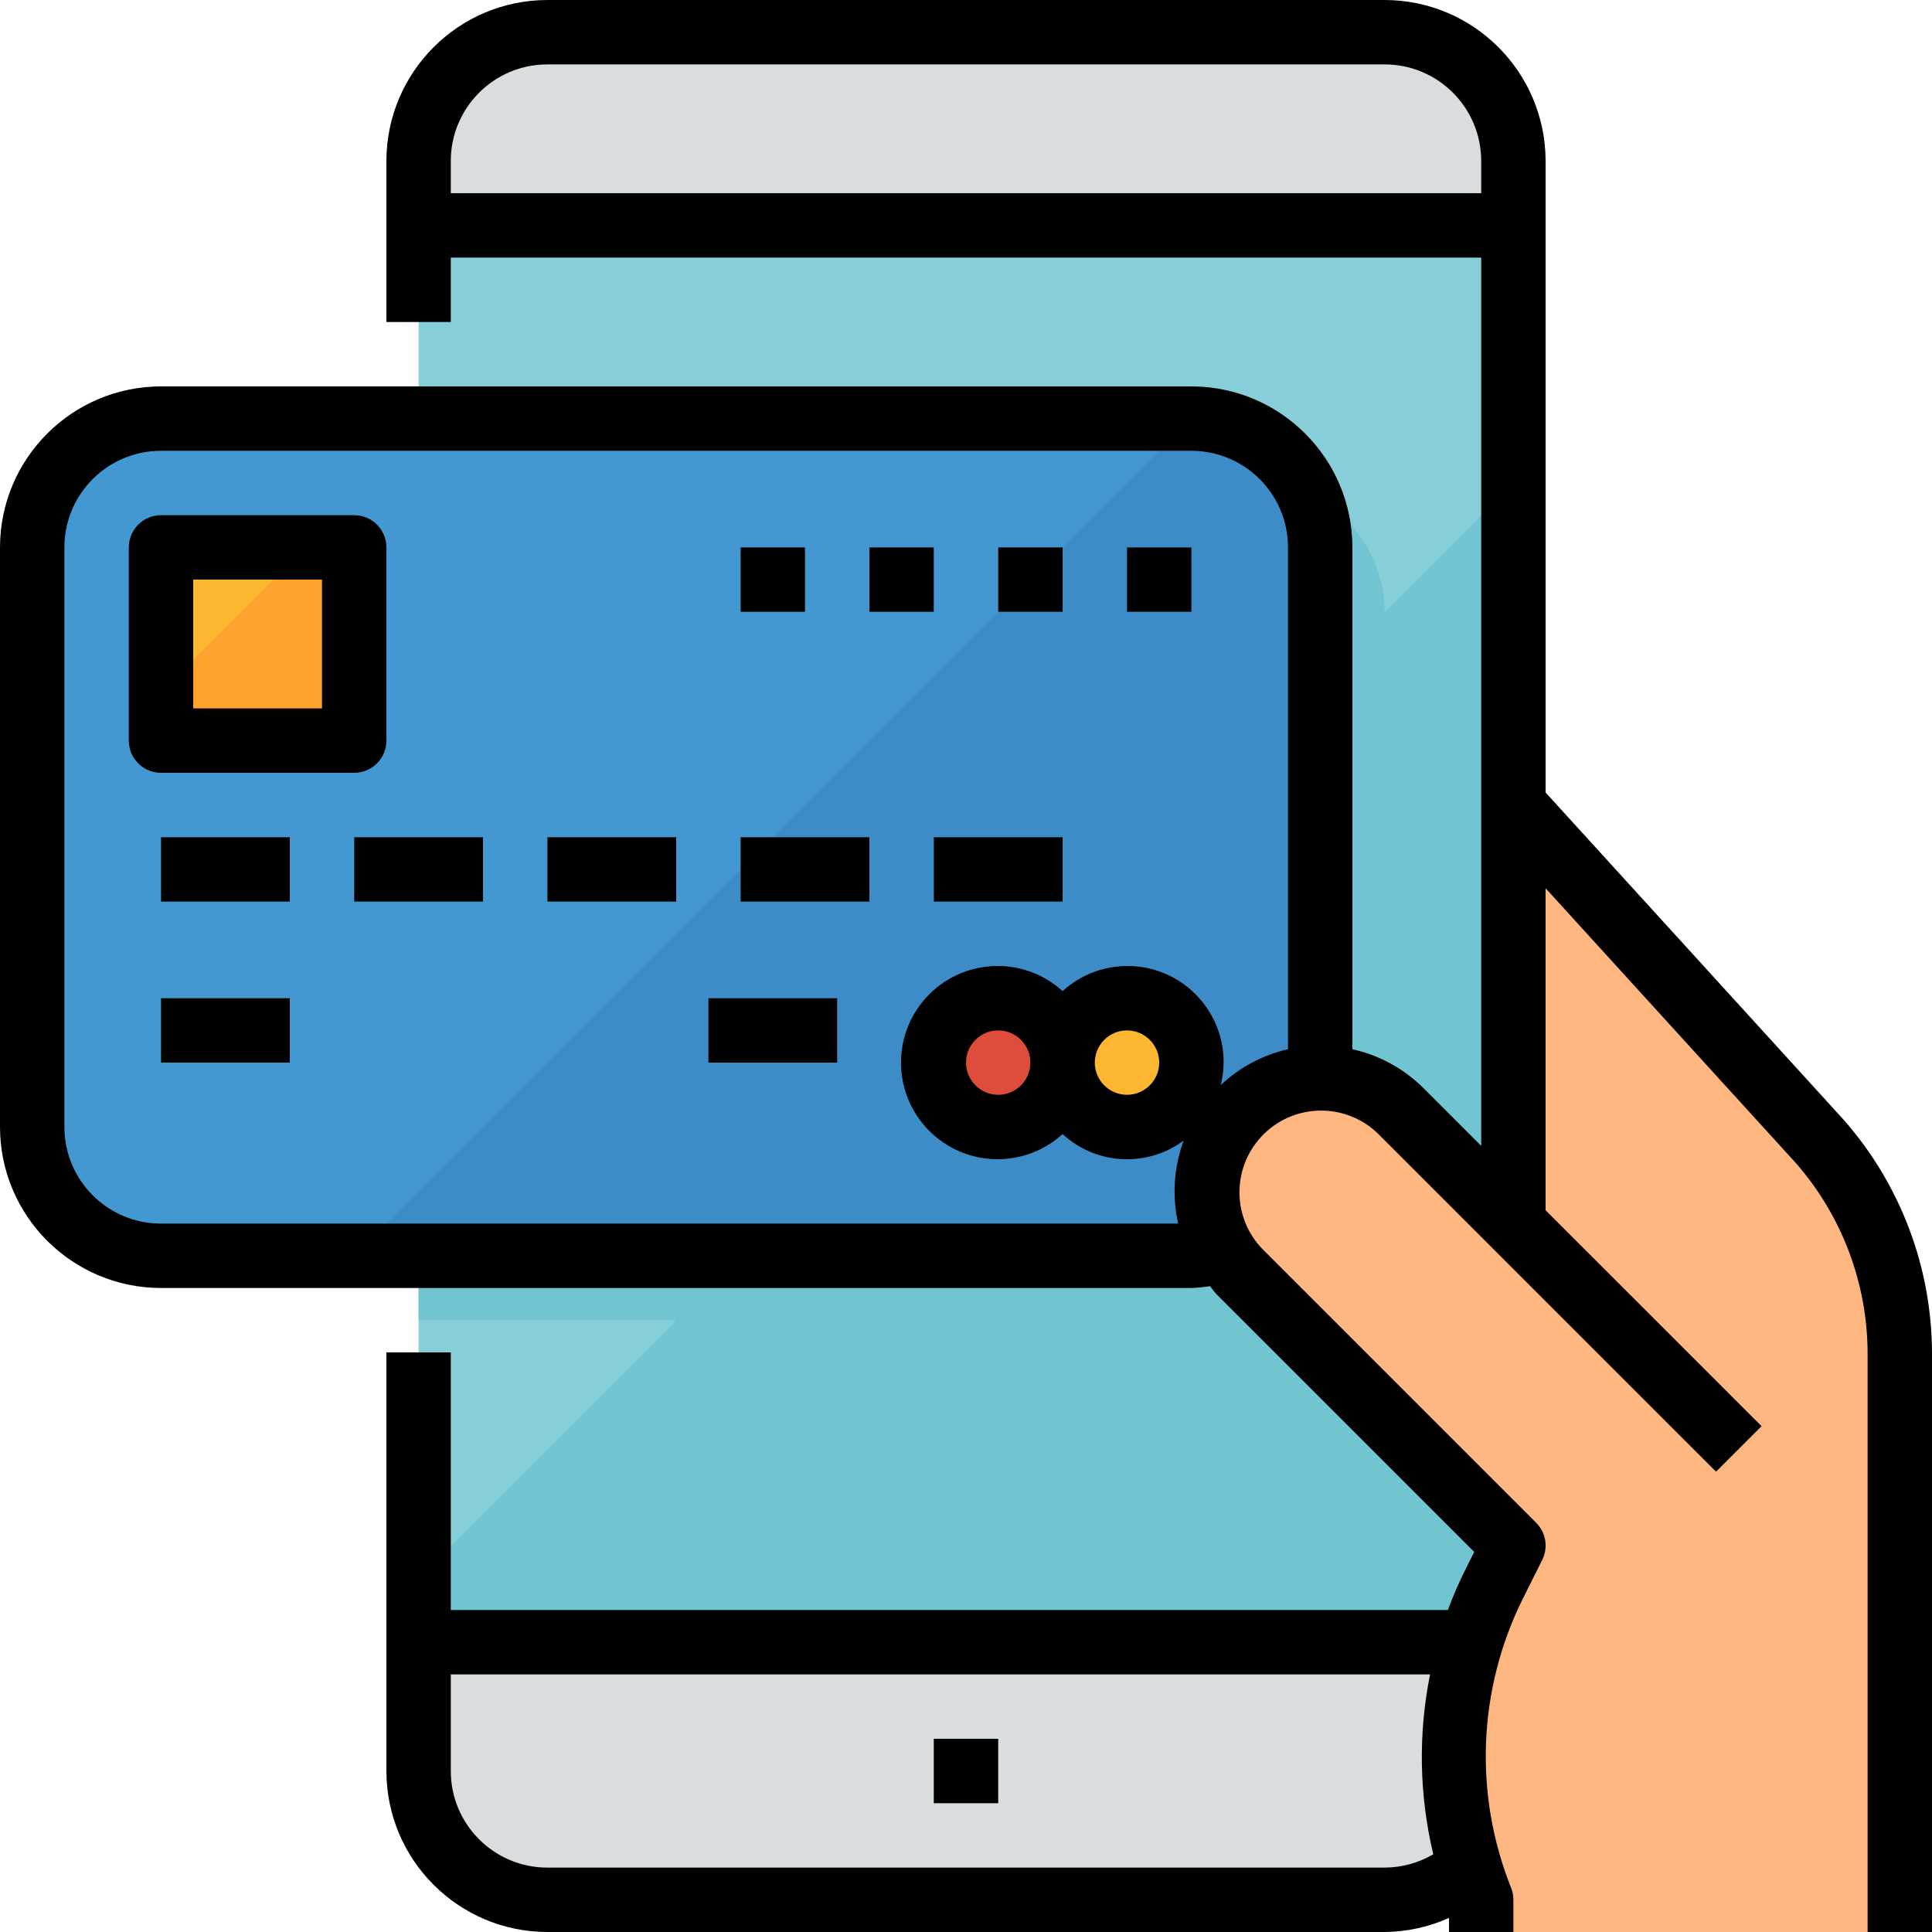
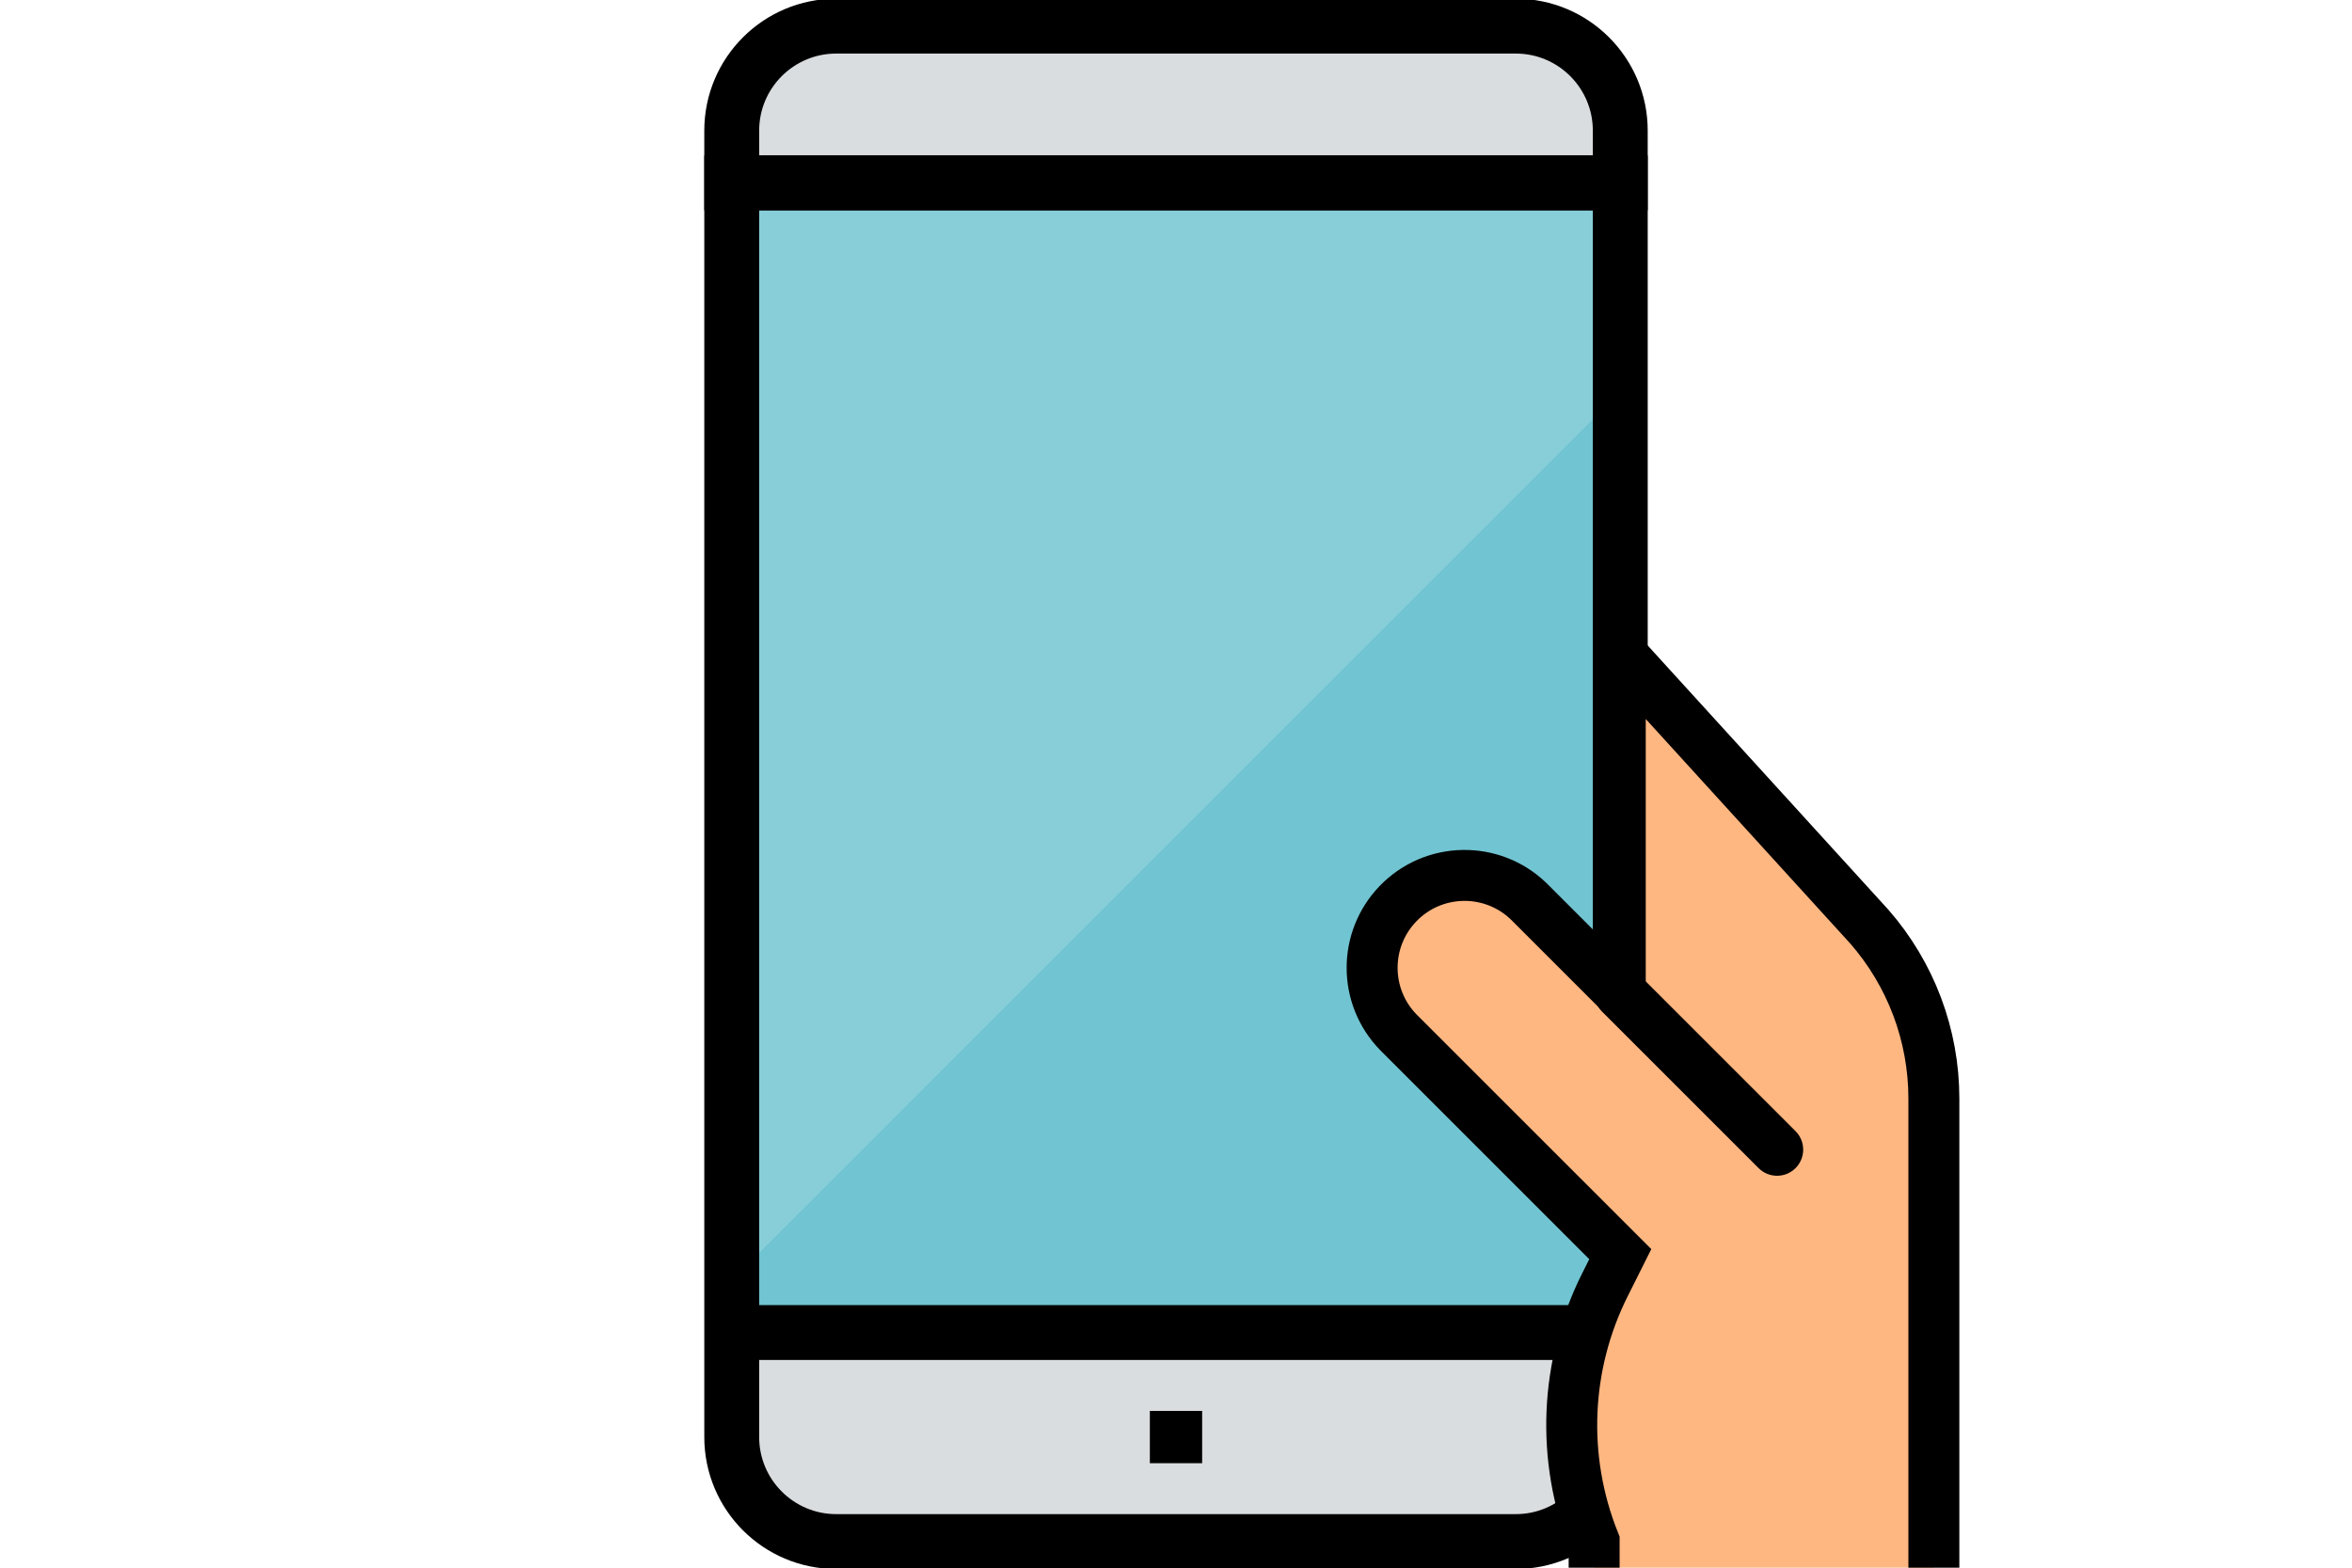
- <svg xmlns="http://www.w3.org/2000/svg" version="1.1" id="Capa_1" x="0px" y="0px" viewBox="0 0 609.677 609.677" style="enable-background:new 0 0 609.677 609.677;" xml:space="preserve">
+ <svg xmlns="http://www.w3.org/2000/svg" version="1.1" id="Capa_1" x="0px" y="0px" viewBox="0 0 600 400" enable-background="new 0 0 600 400" xml:space="preserve">
+   <rect x="186.667" y="46.667" fill="#87CED9" width="226.667" height="293.333" />
+   <polygon fill="#71C4D1" points="186.667,326.667 186.667,340 413.334,340 413.334,100 " />
+   <path fill="#DADDDF" d="M413.334,33.333c0-14.727-11.939-26.667-26.667-26.667H213.333c-14.727,0-26.667,11.94-26.667,26.667v13.333  h226.667L413.334,33.333L413.334,33.333z" />
+   <path fill="#DADDDF" d="M186.667,340v26.667c0,14.727,11.94,26.667,26.667,26.667h173.333c14.727,0,26.667-11.94,26.667-26.667V340  H186.667z" />
+   <rect x="293.333" y="360" fill="#C1C7C9" width="13.334" height="13.334" />
+   <rect x="293.333" y="360" width="13.334" height="13.334" />
  <g>
-     <g>
-       <g id="filled_outline_20_">
-         <rect x="132.097" y="71.129" style="fill:#87CED9;" width="345.484" height="447.097" />
-         <polygon style="fill:#71C4D1;" points="132.097,497.903 132.097,518.226 477.581,518.226 477.581,152.419    " />
-         <path style="fill:#DADDDF;" d="M477.581,50.806c0-22.446-18.199-40.645-40.645-40.645H172.742     c-22.446,0-40.645,18.199-40.645,40.645v20.323h345.484V50.806z" />
-         <path style="fill:#DADDDF;" d="M132.097,518.226v40.645c0,22.446,18.199,40.645,40.645,40.645h264.194     c22.446,0,40.645-18.199,40.645-40.645v-40.645H132.097z" />
-         <rect x="294.677" y="548.71" style="fill:#C1C7C9;" width="20.323" height="20.323" />
-         <path style="fill:#4398D1;" d="M10.161,355.645V172.742c0-22.446,18.199-40.645,40.645-40.645h325.161     c22.446,0,40.645,18.199,40.645,40.645v182.903c0,22.446-18.199,40.645-40.645,40.645H50.806     C28.36,396.29,10.161,378.091,10.161,355.645z" />
-         <path style="fill:#3E8CC7;" d="M375.968,132.097L111.774,396.29h264.194c22.446,0,40.645-18.199,40.645-40.645V172.742     C416.613,150.296,398.414,132.097,375.968,132.097z" />
-         <path style="fill:#71C4D1;" d="M412.955,156.077c2.398,5.233,3.648,10.913,3.658,16.665v182.903     c0,22.446-18.199,40.645-40.645,40.645H132.097v20.323H396.29c22.446,0,40.645-18.199,40.645-40.645V193.065     C436.915,177.091,427.526,162.611,412.955,156.077z" />
-         <rect x="50.806" y="172.742" style="fill:#FDB62F;" width="60.968" height="60.968" />
-         <rect x="50.806" y="264.194" style="fill:#5EB3D1;" width="40.645" height="20.323" />
-         <rect x="50.806" y="315" style="fill:#5EB3D1;" width="40.645" height="20.323" />
-         <rect x="223.548" y="315" style="fill:#5EB3D1;" width="40.645" height="20.323" />
-         <rect x="111.774" y="264.194" style="fill:#5EB3D1;" width="40.645" height="20.323" />
-         <rect x="172.742" y="264.194" style="fill:#5EB3D1;" width="40.645" height="20.323" />
-         <rect x="233.71" y="264.194" style="fill:#5EB3D1;" width="40.645" height="20.323" />
-         <rect x="294.677" y="264.194" style="fill:#5EB3D1;" width="40.645" height="20.323" />
-         <rect x="355.645" y="172.742" style="fill:#5EB3D1;" width="20.323" height="20.323" />
-         <rect x="315" y="172.742" style="fill:#5EB3D1;" width="20.323" height="20.323" />
-         <rect x="274.355" y="172.742" style="fill:#5EB3D1;" width="20.323" height="20.323" />
-         <rect x="233.71" y="172.742" style="fill:#5EB3D1;" width="20.323" height="20.323" />
-         <circle style="fill:#FDB62F;" cx="355.645" cy="335.323" r="20.323" />
-         <circle style="fill:#DE4C3C;" cx="315" cy="335.323" r="20.323" />
-         <polygon style="fill:#FFA230;" points="50.806,218.468 50.806,233.71 111.774,233.71 111.774,172.742 96.532,172.742    " />
-         <path style="fill:#FFB782;" d="M574.377,360.319l-96.796-106.287v132.097l-35.565-35.565     c-14.256-13.799-37.007-13.433-50.806,0.823c-13.484,13.931-13.484,36.052,0,49.983l86.371,86.371l-6.015,12.021     c-15.567,31.134-17.071,67.441-4.146,99.753v10.161h132.097V427.221C599.516,402.611,590.584,378.843,574.377,360.319z" />
-         <path style="fill:#F2A46F;" d="M538.548,457.258c-2.693,0-5.284-1.067-7.184-2.977l-60.968-60.968     c-3.902-4.034-3.79-10.466,0.244-14.368c3.943-3.8,10.182-3.8,14.124,0l60.968,60.968c3.963,3.973,3.963,10.405,0,14.368     C543.822,456.191,541.241,457.258,538.548,457.258z" />
-         <rect x="294.677" y="548.71" width="20.323" height="20.323" />
-         <path d="M487.742,250.09V50.806C487.711,22.761,464.981,0.03,436.935,0H172.742c-28.045,0.03-50.776,22.761-50.806,50.806v50.806     h20.323V81.29h325.161V361.6L449.2,343.38c-6.158-6.137-13.931-10.395-22.426-12.275V172.742     c-0.03-28.045-22.761-50.776-50.806-50.806H50.806C22.761,121.966,0.03,144.697,0,172.742v182.903     c0.03,28.045,22.761,50.776,50.806,50.806h325.161c1.961-0.081,3.922-0.274,5.863-0.579c0.762,0.884,1.362,1.849,2.195,2.683     l81.189,81.189l-2.733,5.477c-2.093,4.176-3.953,8.464-5.579,12.844H142.258v-81.29h-20.323v132.097     c0.03,28.045,22.761,50.776,50.806,50.806h264.194c7.011-0.061,13.931-1.575,20.323-4.44v4.44h20.323v-10.161     c0-1.29-0.244-2.571-0.721-3.77c-11.858-29.63-10.476-62.909,3.8-91.452l6.016-12.031c1.951-3.912,1.179-8.637-1.91-11.726     l-86.371-86.371c-9.907-10.222-9.643-26.531,0.579-36.438c9.989-9.684,25.871-9.684,35.859,0l106.694,106.694l14.368-14.368     l-68.152-68.131V280.309l78.984,86.727c14.581,16.665,22.619,38.054,22.629,60.195v182.446h20.323V427.231     c-0.01-27.141-9.887-53.357-27.781-73.761L487.742,250.09z M172.742,589.355c-16.837,0-30.484-13.647-30.484-30.484v-30.484     h309.025c-3.78,18.768-3.435,38.135,1.016,56.761c-4.654,2.744-9.958,4.186-15.364,4.207H172.742z M385.215,342.435     c0.589-2.327,0.894-4.715,0.915-7.113c0.071-16.766-13.454-30.413-30.22-30.484c-7.611-0.03-14.968,2.794-20.587,7.926     c-12.458-11.32-31.734-10.405-43.064,2.053c-11.32,12.458-10.405,31.734,2.053,43.064c11.625,10.568,29.376,10.568,41.011,0     c10.598,9.765,26.643,10.619,38.217,2.032c-3.109,8.383-3.719,17.488-1.748,26.216H50.806c-16.837,0-30.484-13.647-30.484-30.484     V172.742c0-16.837,13.647-30.484,30.484-30.484h325.161c16.837,0,30.484,13.647,30.484,30.484v158.364     C398.485,332.914,391.149,336.826,385.215,342.435z M365.806,335.323c0,5.609-4.552,10.161-10.161,10.161     c-5.609,0-10.161-4.552-10.161-10.161s4.552-10.161,10.161-10.161C361.254,325.161,365.806,329.714,365.806,335.323z      M325.161,335.323c0,5.609-4.552,10.161-10.161,10.161s-10.161-4.552-10.161-10.161s4.552-10.161,10.161-10.161     S325.161,329.714,325.161,335.323z M142.258,60.968V50.806c0-16.837,13.647-30.484,30.484-30.484h264.194     c16.837,0,30.484,13.647,30.484,30.484v10.161H142.258z" />
-         <path d="M111.774,243.871c5.609,0,10.161-4.552,10.161-10.161v-60.968c0-5.609-4.552-10.161-10.161-10.161H50.806     c-5.609,0-10.161,4.552-10.161,10.161v60.968c0,5.609,4.552,10.161,10.161,10.161H111.774z M60.968,182.903h40.645v40.645H60.968     V182.903z" />
-         <rect x="50.806" y="264.194" width="40.645" height="20.323" />
-         <rect x="50.806" y="315" width="40.645" height="20.323" />
-         <rect x="223.548" y="315" width="40.645" height="20.323" />
-         <rect x="111.774" y="264.194" width="40.645" height="20.323" />
-         <rect x="172.742" y="264.194" width="40.645" height="20.323" />
-         <rect x="233.71" y="264.194" width="40.645" height="20.323" />
-         <rect x="294.677" y="264.194" width="40.645" height="20.323" />
-         <rect x="355.645" y="172.742" width="20.323" height="20.323" />
-         <rect x="315" y="172.742" width="20.323" height="20.323" />
-         <rect x="274.355" y="172.742" width="20.323" height="20.323" />
-         <rect x="233.71" y="172.742" width="20.323" height="20.323" />
-       </g>
-     </g>
+     <path fill="none" stroke="#000000" stroke-width="14" stroke-miterlimit="10" d="M186.667,326.667V340v26.667   c0,14.727,11.94,26.667,26.667,26.667h173.333c14.727,0,26.667-11.94,26.667-26.667V340V100V46.667H186.667V326.667z" />
+     <path fill="none" stroke="#000000" stroke-width="14" stroke-miterlimit="10" d="M413.333,33.333L413.333,33.333   c0.001-14.727-11.938-26.667-26.666-26.667H213.333c-14.727,0-26.667,11.94-26.667,26.667v13.333h226.667V33.333z" />
  </g>
-   <g>
- </g>
-   <g>
- </g>
-   <g>
- </g>
-   <g>
- </g>
-   <g>
- </g>
-   <g>
- </g>
-   <g>
- </g>
-   <g>
- </g>
-   <g>
- </g>
-   <g>
- </g>
-   <g>
- </g>
-   <g>
- </g>
-   <g>
- </g>
-   <g>
- </g>
-   <g>
- </g>
+   <path fill="#FFB782" stroke="#000000" stroke-width="13" stroke-miterlimit="10" d="M493.334,399.999V280.293  c0-16.146-5.86-31.74-16.494-43.893l-63.506-69.734v86.667L390,230c-9.354-9.055-24.279-8.812-33.333,0.54  c-8.847,9.14-8.847,23.653,0,32.793L413.334,320l-3.946,7.887c-10.214,20.426-11.2,44.247-2.721,65.446v6.666" />
+   <path d="M453.333,300c-1.767,0-3.467-0.699-4.713-1.953l-40-40c-2.562-2.646-2.487-6.867,0.16-9.427c2.587-2.493,6.68-2.493,9.267,0  l40,40c2.6,2.606,2.6,6.827,0,9.427C456.794,299.301,455.101,300,453.333,300z" />
+   <line fill="none" stroke="#000000" stroke-width="14" stroke-miterlimit="10" x1="186.667" y1="340" x2="401.166" y2="340" />
</svg>
